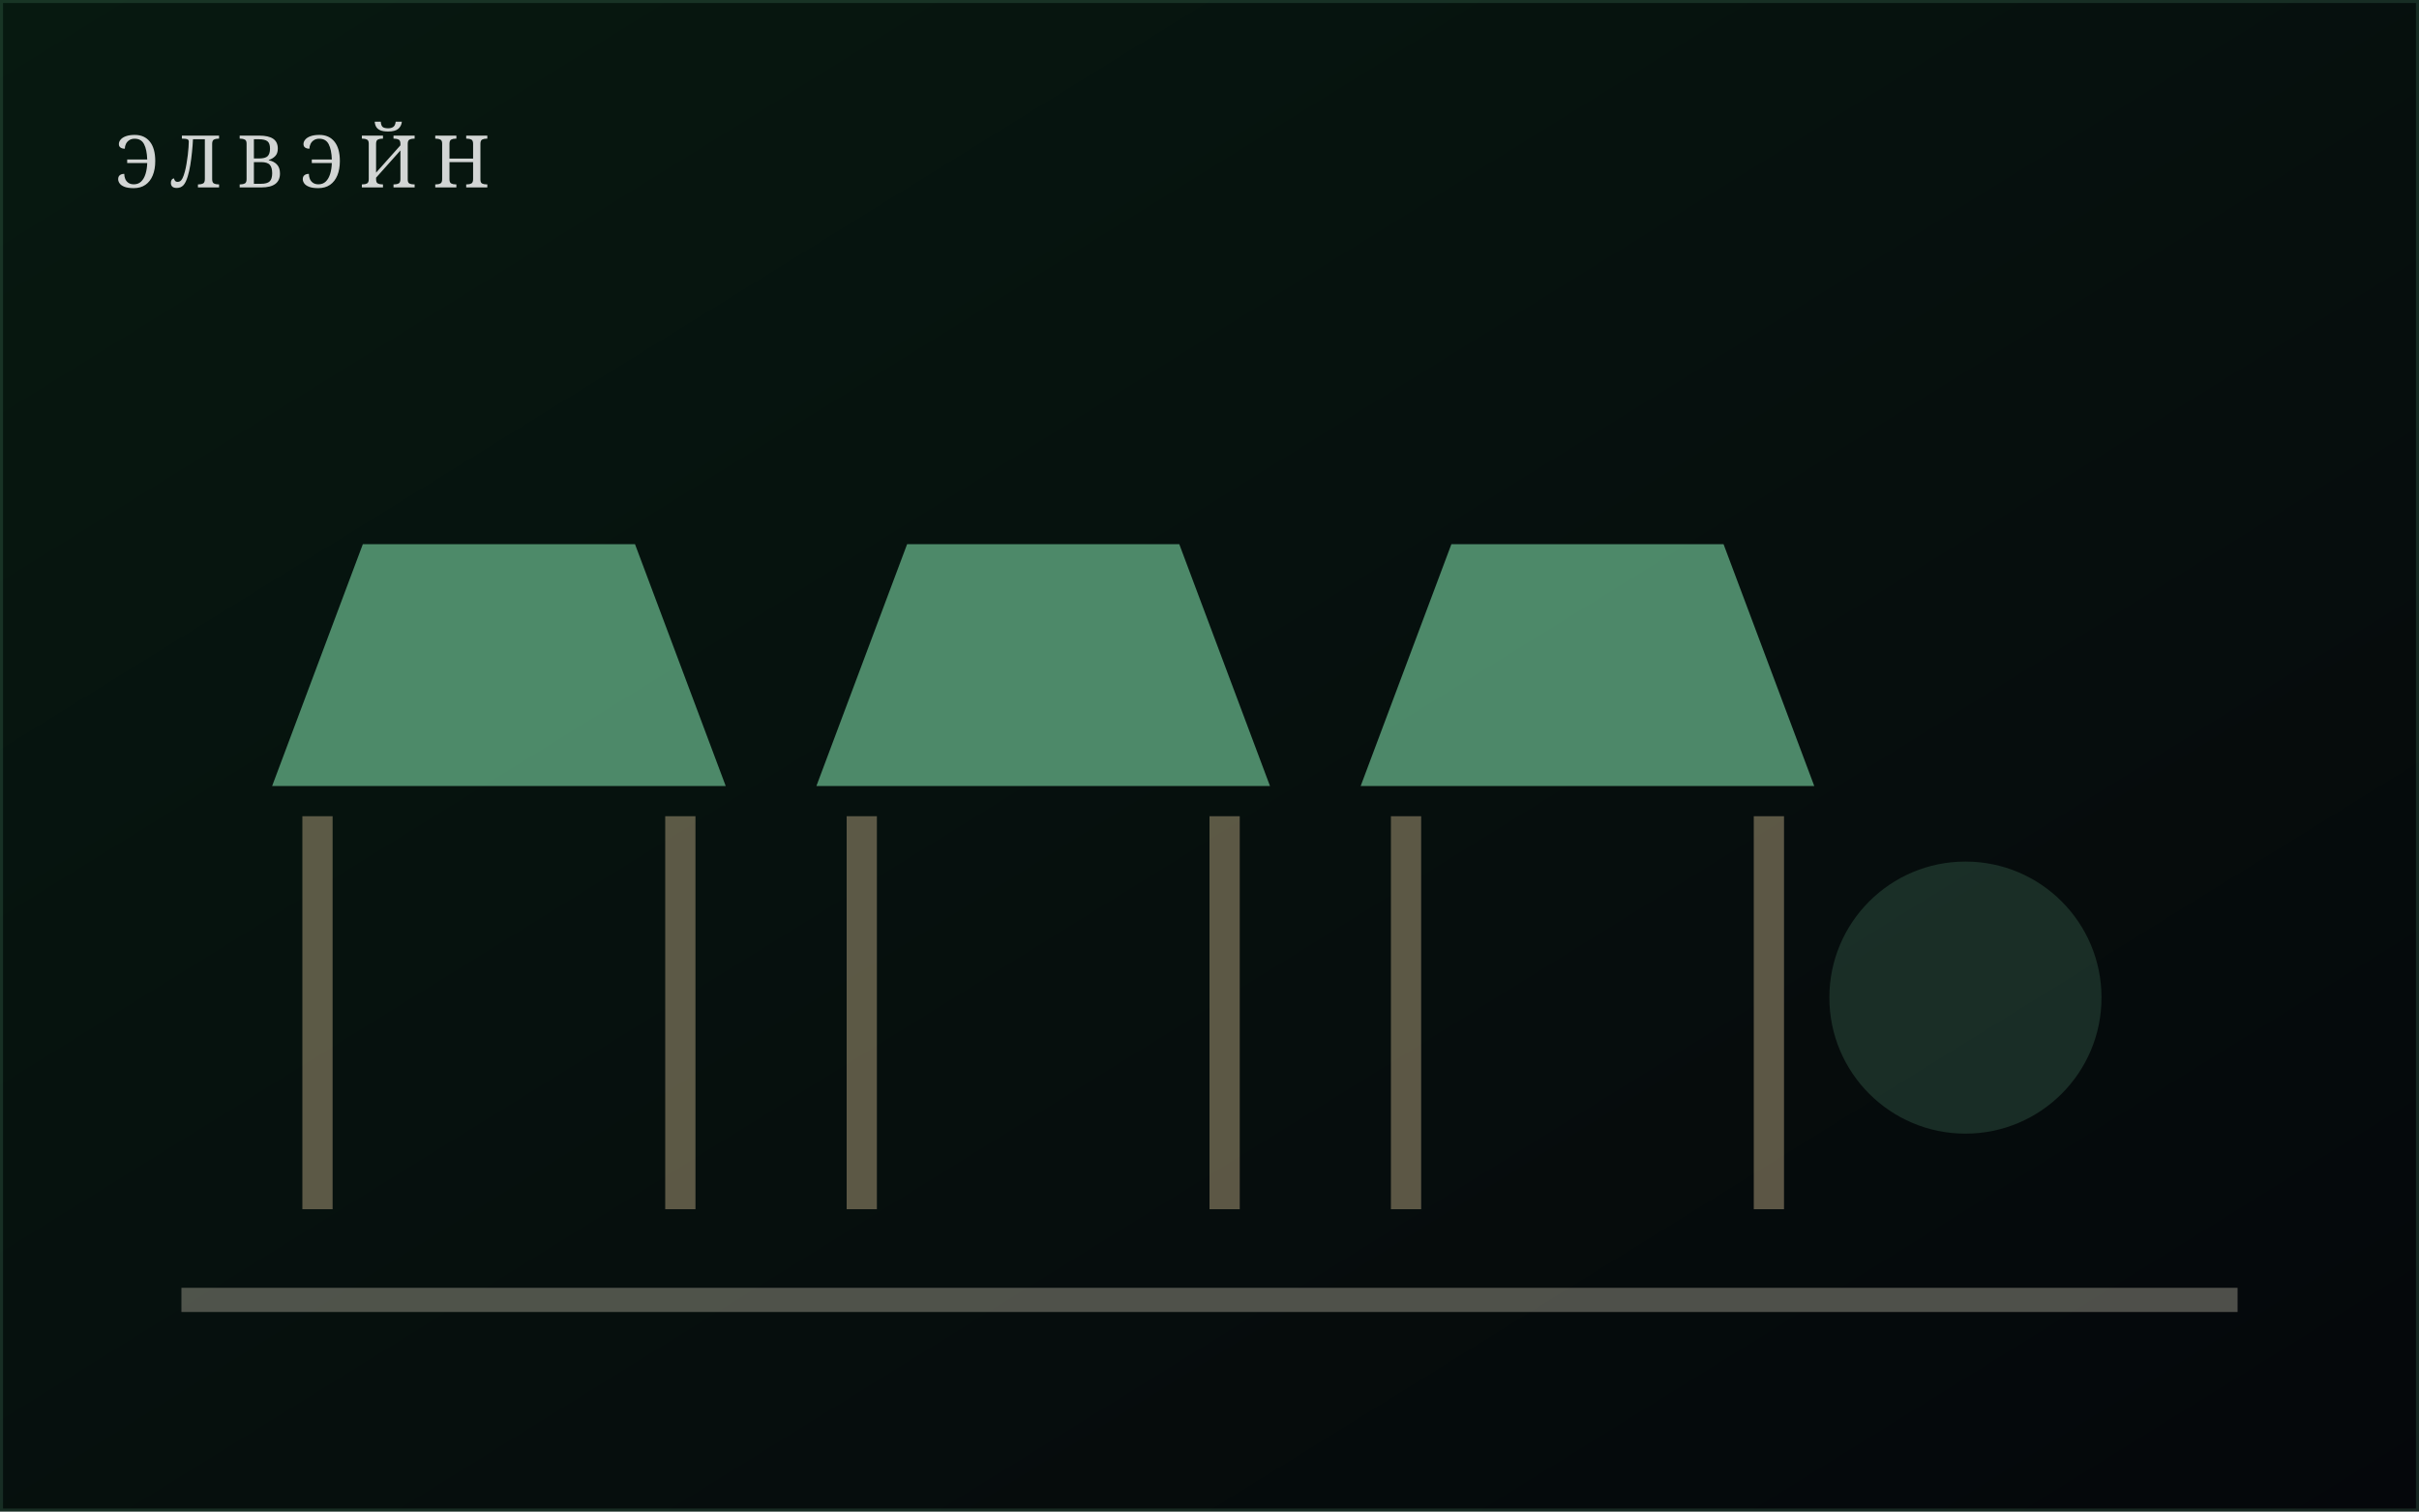
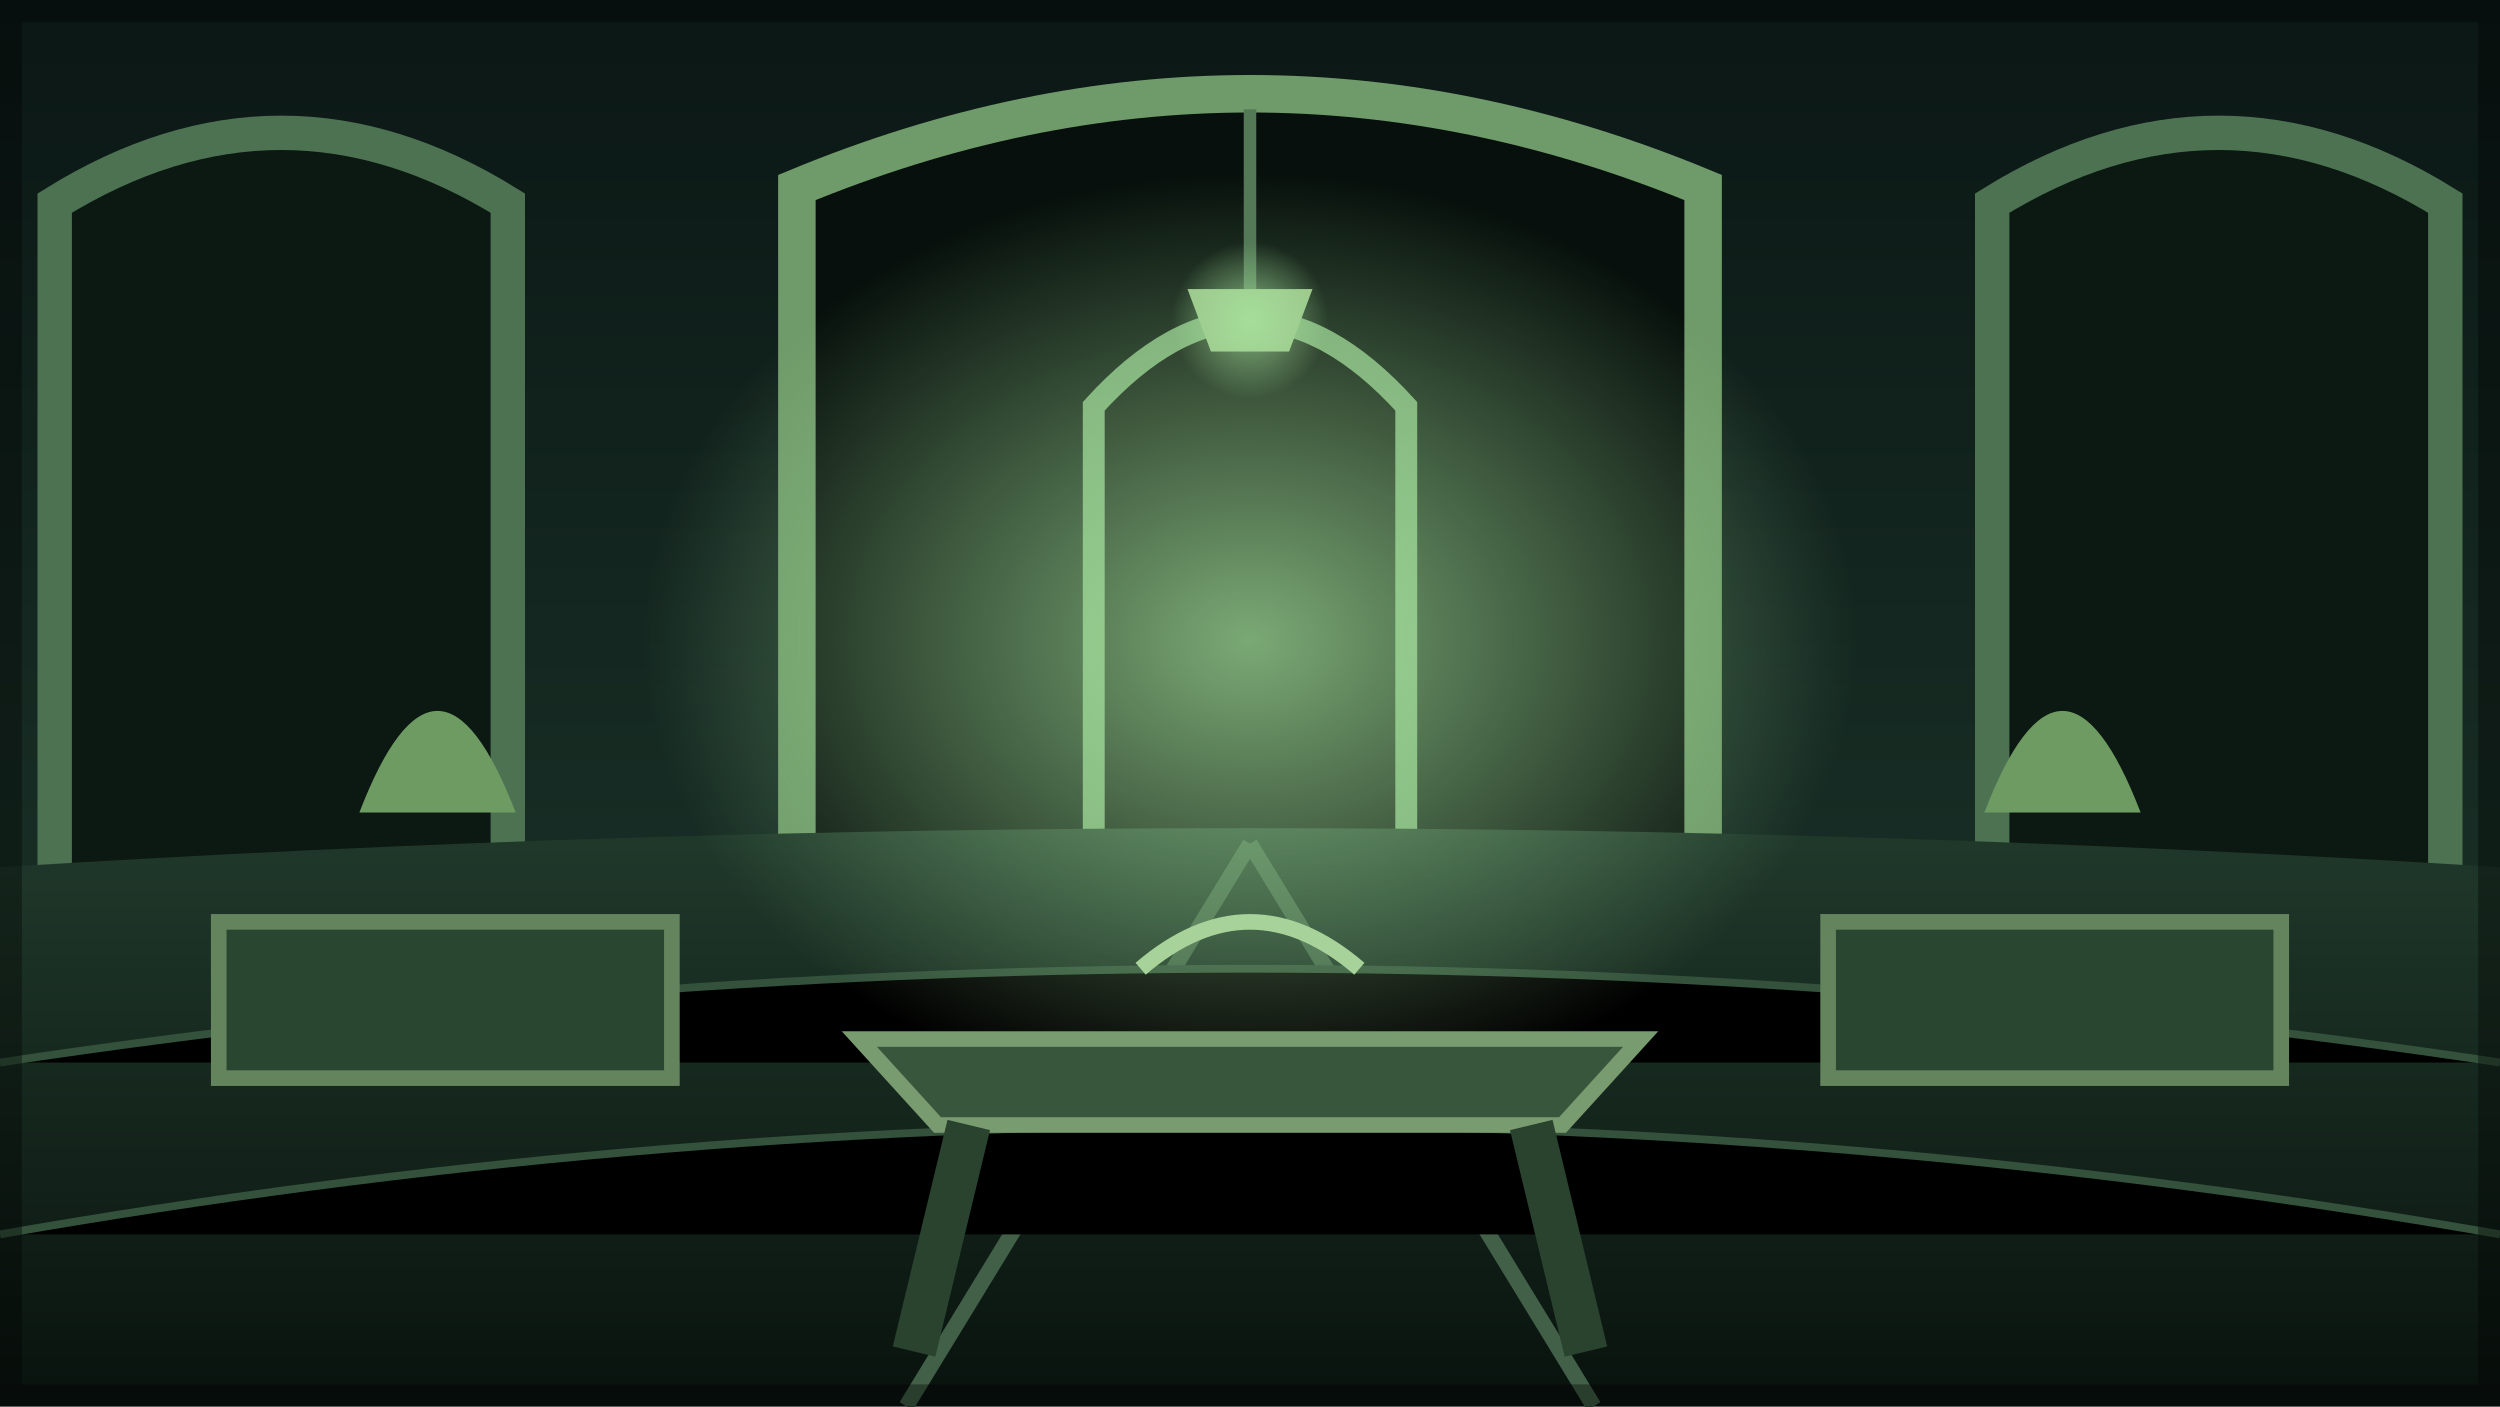
- <svg xmlns="http://www.w3.org/2000/svg" viewBox="0 0 800 500" preserveAspectRatio="xMidYMid slice">
+ <svg xmlns="http://www.w3.org/2000/svg" width="1600" height="900" viewBox="0 0 1600 900">
  <defs>
-     <linearGradient id="g" x1="0" y1="0" x2="1" y2="1">
-       <stop stop-color="#071910" />
-       <stop offset="1" stop-color="#05070b" />
+     <linearGradient id="wall" x1="0" y1="0" x2="0" y2="1">
+       <stop stop-color="#0b1715" />
+       <stop offset="1" stop-color="#1f3b2e" />
    </linearGradient>
+     <linearGradient id="floor" x1="0" y1="0" x2="0" y2="1">
+       <stop stop-color="#20392b" />
+       <stop offset="1" stop-color="#09120e" />
+     </linearGradient>
+     <linearGradient id="metal" x1="0" y1="0" x2="1" y2="1">
+       <stop stop-color="#93b27e" />
+       <stop offset=".55" stop-color="#4e6d4c" />
+       <stop offset="1" stop-color="#203523" />
+     </linearGradient>
+     <radialGradient id="glow">
+       <stop stop-color="#a8e7a0" stop-opacity=".72" />
+       <stop offset="1" stop-color="#a8e7a0" stop-opacity="0" />
+     </radialGradient>
+     <filter id="shadow">
+       <feGaussianBlur stdDeviation="14" />
+     </filter>
  </defs>
-   <rect width="800" height="500" fill="url(#g)" />
-   <rect width="800" height="500" fill="url(#g)" opacity=".25" />
-   <path d="M60 430h680" stroke="#d8d0bc" stroke-width="8" opacity=".35" />
-   <path d="M90 260h150l-30-80H120zM270 260h150l-30-80H300zM450 260h150l-30-80H480z" fill="#73c99a" opacity=".65" />
-   <path d="M105 270v130M225 270v130M285 270v130M405 270v130M465 270v130M585 270v130" stroke="#c6b18a" stroke-width="10" opacity=".45" />
-   <circle cx="650" cy="330" r="45" fill="#73c99a" opacity=".18" />
-   <text x="38" y="62" fill="white" opacity=".82" font-family="Georgia,serif" font-size="24" letter-spacing="5">ЭЛВЭЙН</text>
-   <rect width="800" height="500" fill="none" stroke="#73c99a" stroke-opacity=".16" stroke-width="2" />
+   <rect width="1600" height="900" fill="url(#wall)" />
+   <path d="M35 560V130Q180 40 325 130V560M1275 560V130Q1420 40 1565 130V560" fill="#0c1812" stroke="#4d7252" stroke-width="22" />
+   <path d="M510 560V120Q800 0 1090 120V560" fill="#07100c" stroke="#6f9a69" stroke-width="24" />
+   <path d="M700 560V260Q800 150 900 260V560" fill="#050a07" stroke="#79a674" stroke-width="14" />
+   <path d="M0 555 Q800 505 1600 555 V900 H0Z" fill="url(#floor)" />
+   <path d="M800 540L580 900M800 540L1020 900" stroke="#416047" stroke-width="10" />
+   <g stroke="#33513b" stroke-width="5">
+     <path d="M0 680Q800 560 1600 680" />
+     <path d="M0 790Q800 650 1600 790" />
+   </g>
+   <ellipse cx="800" cy="410" rx="390" ry="300" fill="url(#glow)" />
+   <path d="M800 70V185" stroke="#537956" stroke-width="8" />
+   <path d="M760 185H840L825 225H775Z" fill="#9cc68b" />
+   <circle cx="800" cy="205" r="50" fill="url(#glow)" />
+   <path d="M550 665H1050L1000 720H600Z" fill="#38563b" stroke="#789b70" stroke-width="10" />
+   <path d="M620 720L585 865M980 720L1015 865" stroke="#29432f" stroke-width="28" />
+   <path d="M140 590H430V690H140ZM1170 590H1460V690H1170Z" fill="#294631" stroke="#64845d" stroke-width="10" />
+   <g fill="#6e9b62">
+     <path d="M230 520Q280 390 330 520Z" />
+     <path d="M1270 520Q1320 390 1370 520Z" />
+   </g>
+   <path d="M730 620Q800 560 870 620" fill="none" stroke="#a7d39a" stroke-width="10" />
+   <rect x="0" y="0" width="1600" height="900" fill="none" stroke="#000" stroke-opacity=".35" stroke-width="28" />
</svg>
